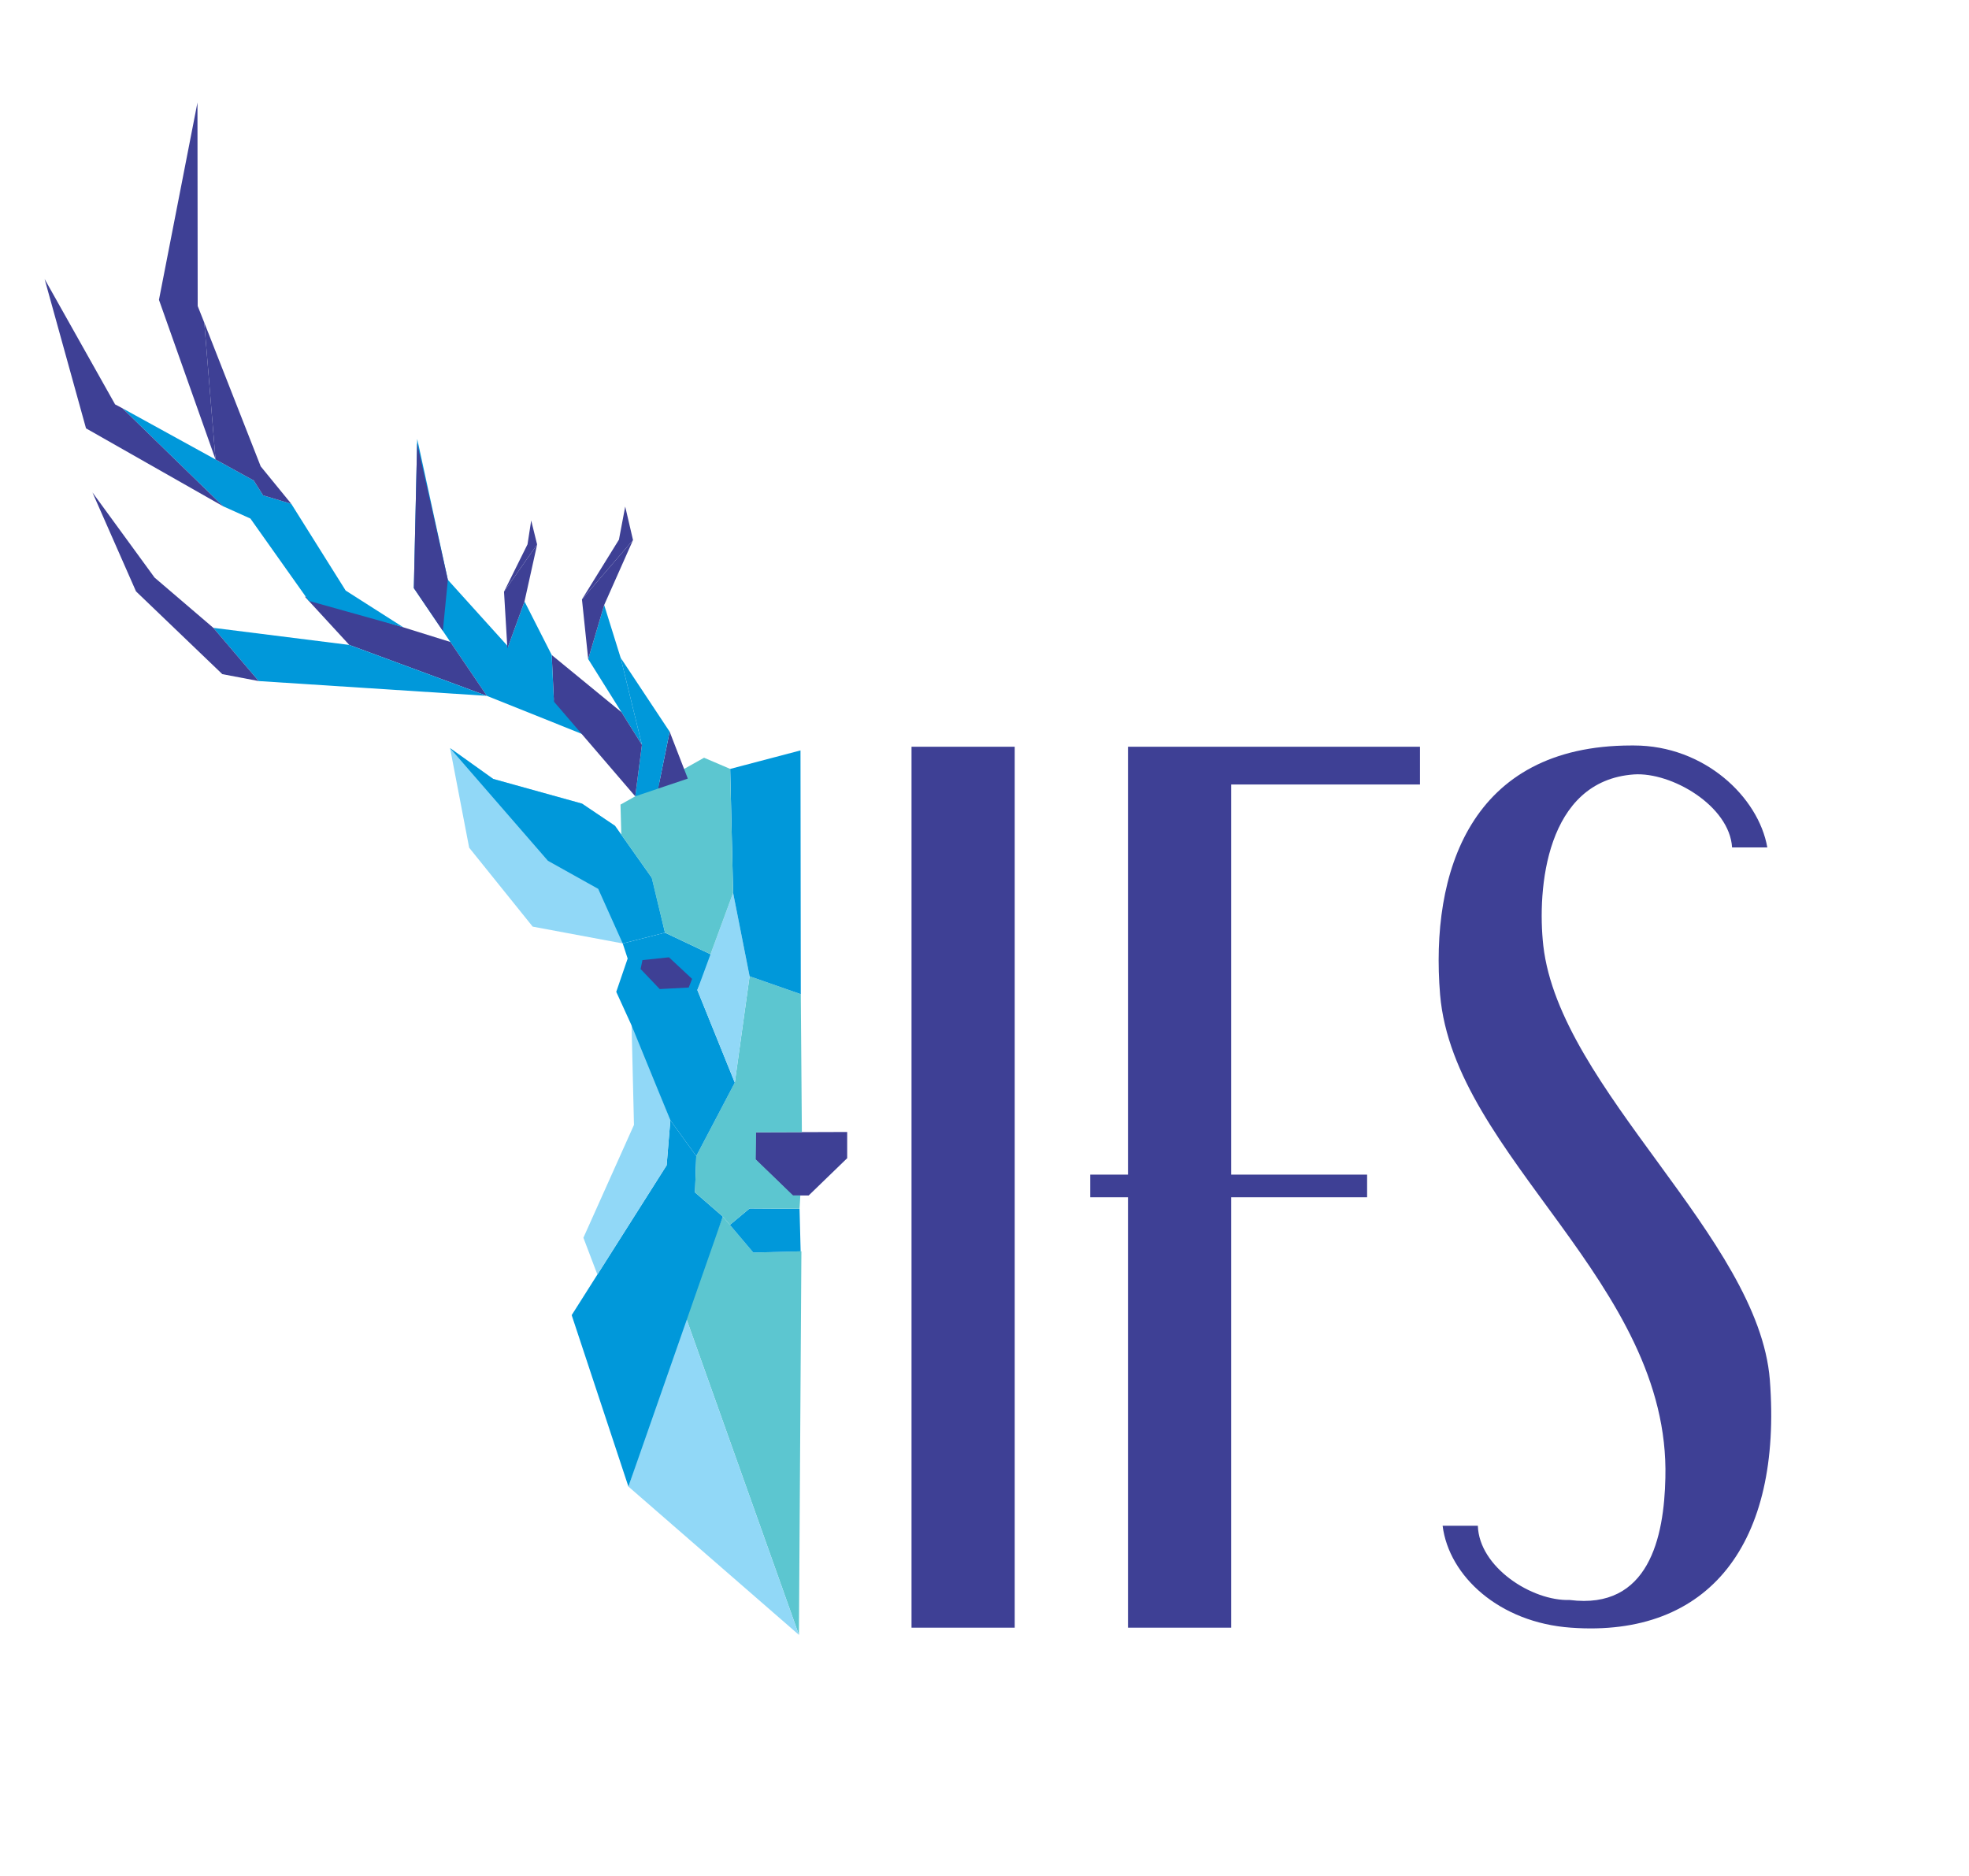
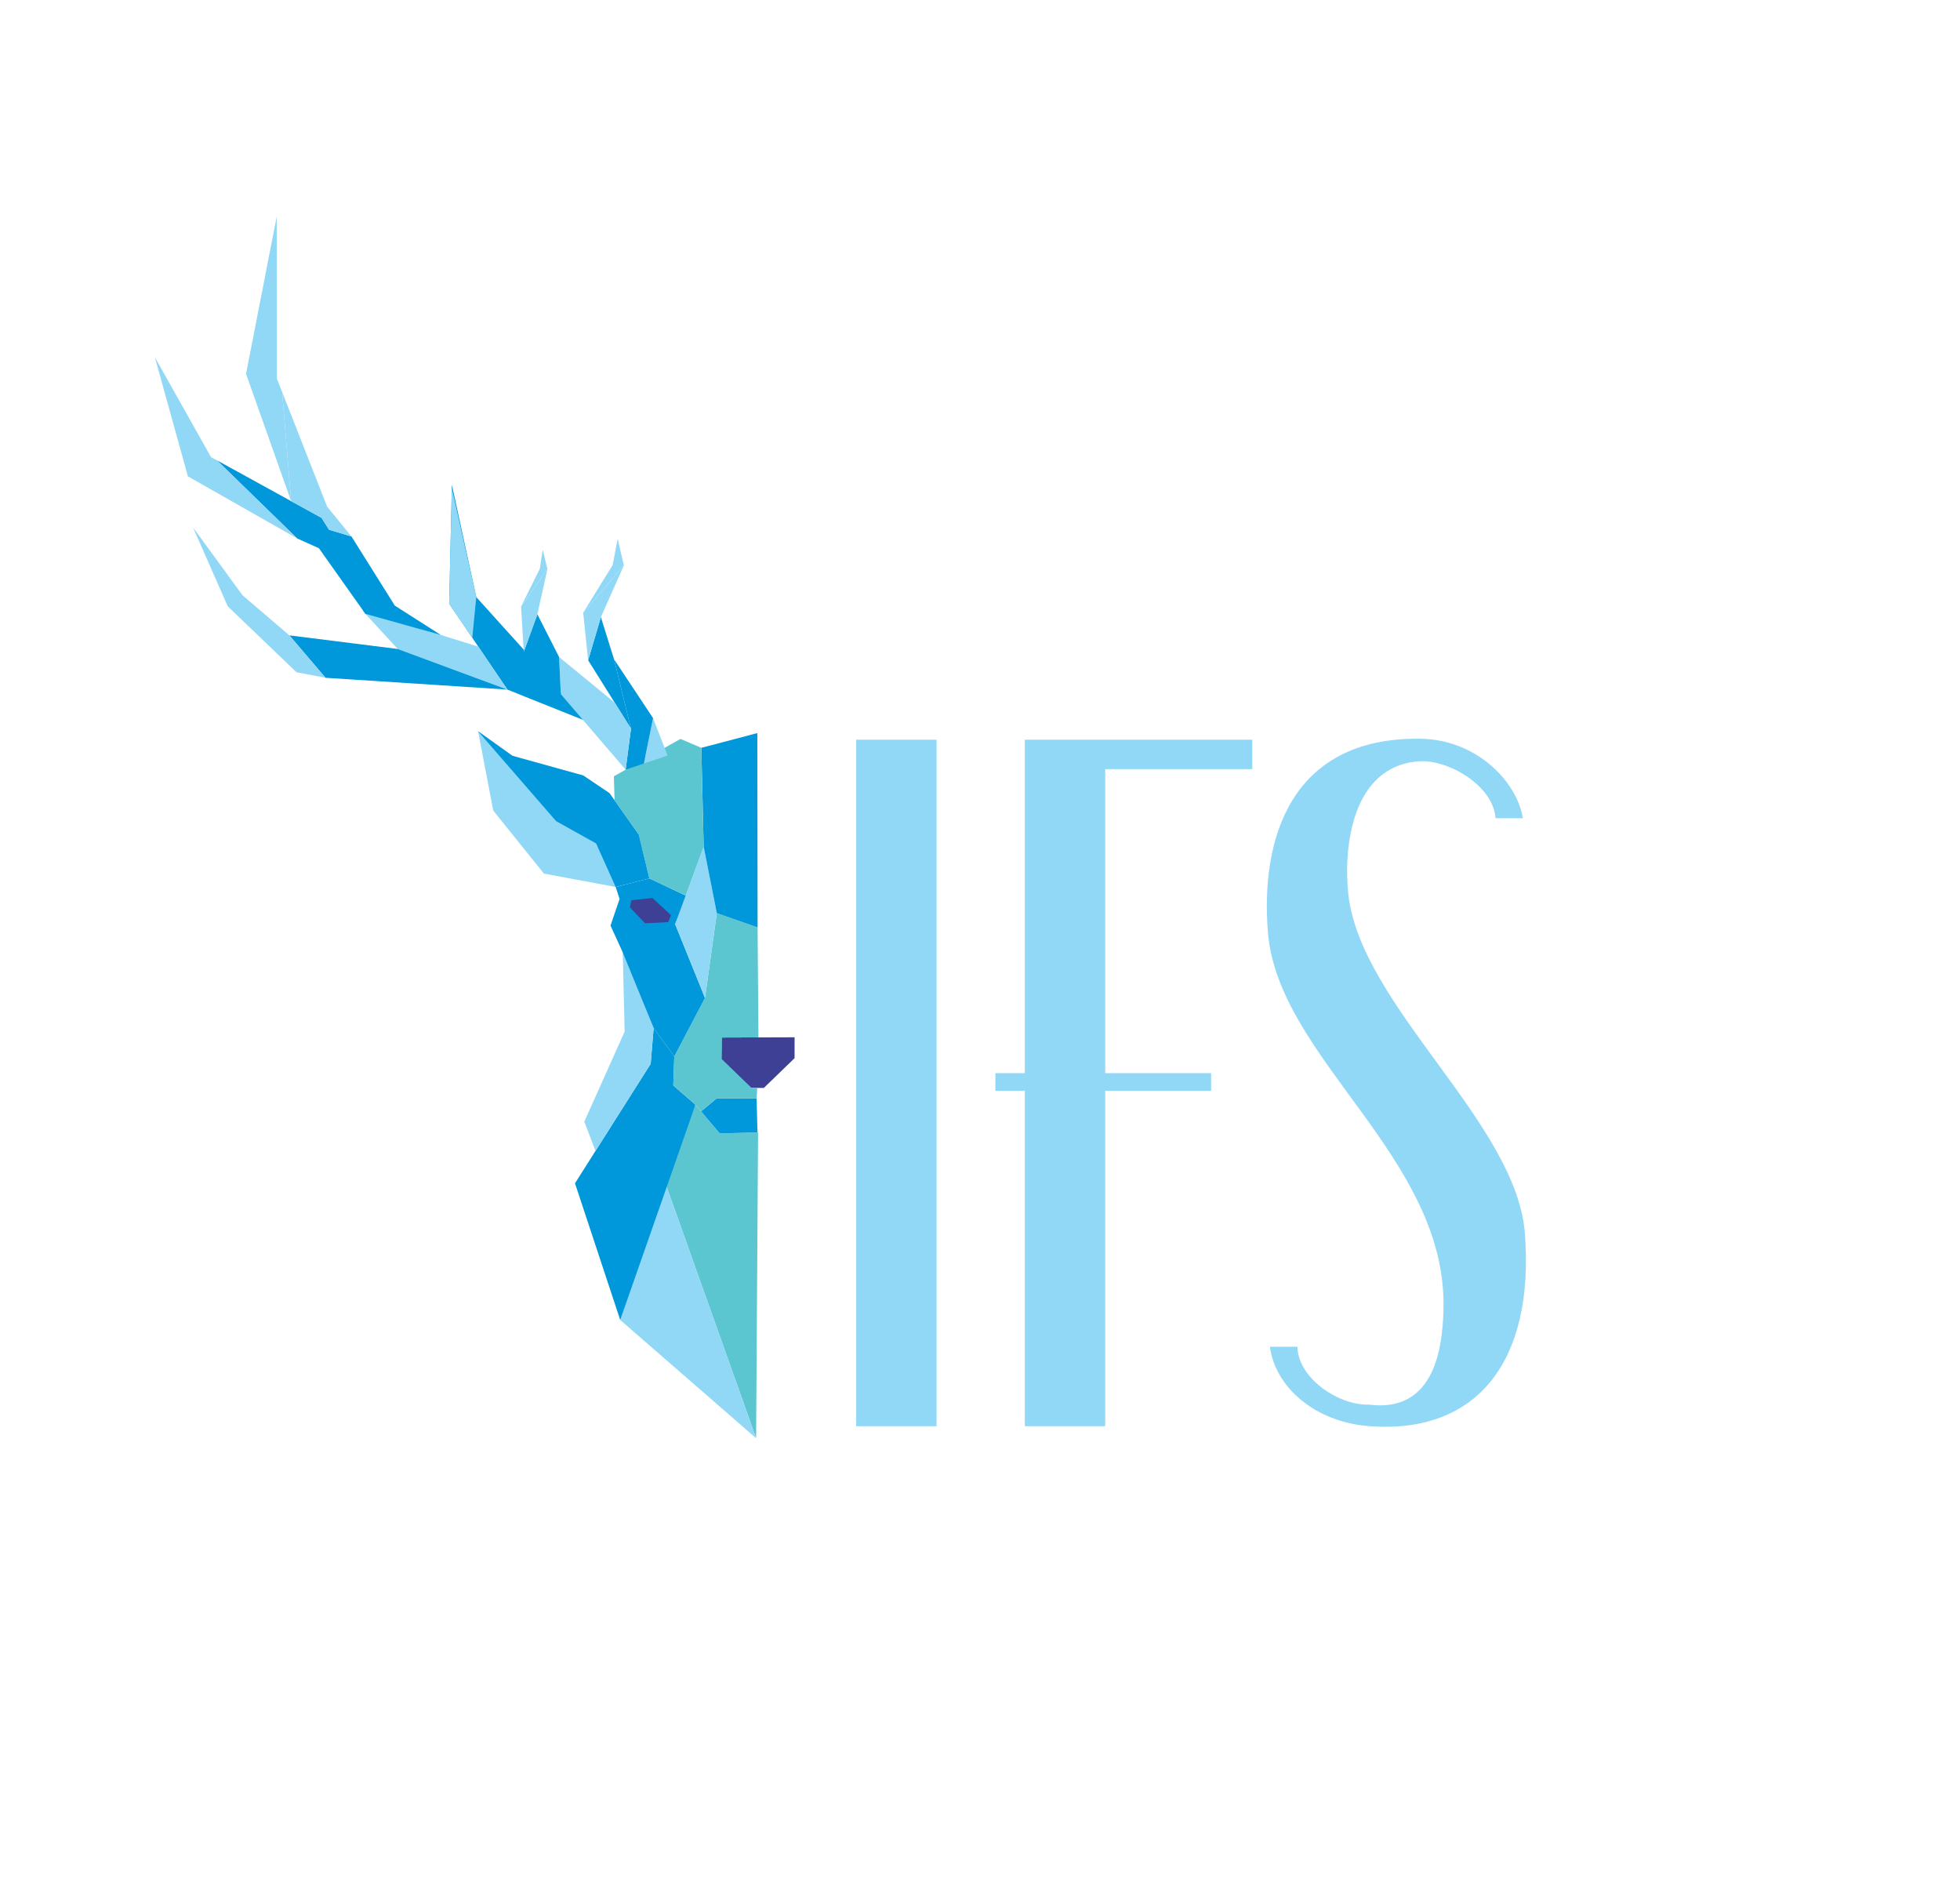
- <svg xmlns="http://www.w3.org/2000/svg" viewBox="2194.915 1425.6 14593.22 13899.6" style="max-height: 500px" version="1.1" xml:space="preserve" width="14593.22" height="13899.6">
+ <svg xmlns="http://www.w3.org/2000/svg" viewBox="6466.102 1663.2 7355.932 7128" style="max-height: 500px" version="1.1" xml:space="preserve" width="7355.932" height="7128">
  <defs>
    <style type="text/css">
   
    .fil1 {fill:#91D8F7}
    .fil0 {fill:#5CC6D0}
    .fil2 {fill:#0098DA}
    .fil3 {fill:#3E4095}
-     .fil4 {fill:#3E4095;fill-rule:nonzero}
+     .fil4 {fill:#91D8F7;fill-rule:nonzero}
   
  </style>
  </defs>
  <g id="Capa_x0020_1">
-     <polygon points="7271.19,11169.75 8116.18,13542.9 8134.45,10699.99 7777.94,10709.13 7552.12,10442.28" class="fil0" />
-     <polygon points="8116.18,13542.9 7271.19,11169.75 6852.41,12443.68" class="fil1" />
-     <polygon points="6852.41,12443.68 7552.12,10442.28 7346.03,10263.5 7355.19,9993.84 7163.21,9728.74 7135.8,10062.4 6431.92,11173.05" class="fil2" />
-     <polygon points="7135.8,10062.4 7163.21,9728.74 6875.31,8999.73 6893.59,9763.02 6518.78,10599.44 6622.52,10872.33" class="fil1" />
-     <polygon points="7777.94,10709.13 7604.42,10504.07 7750.59,10382.33 8120.78,10384.61 8128.88,10700.14" class="fil2" />
-     <polygon points="7792.82,10018.97 8069.36,10286.35 8188.19,10286.35 8473.84,10009.83 8473.84,9815.58 7795.12,9817.86" class="fil3" />
-     <polygon points="7640.9,9449.92 7750.59,8661.5 8129.95,8794.04 8137.94,9816.72 7798.56,9817.86 7796.27,10018.97 8072.81,10286.35 8126.52,10286.35 8120.78,10384.61 7750.59,10382.33 7604.42,10504.07 7552.12,10442.28 7346.03,10263.5 7355.19,9993.84" class="fil0" />
-     <polygon points="7123.29,8338.12 7475.24,8504.94 7363.26,8763.18 7640.9,9449.92 7355.19,9993.84 7163.21,9728.74 6875.94,9026.05 6762.23,8776.89 6846.79,8530.08 6810.2,8418.1" class="fil2" />
-     <polygon points="7640.9,9449.92 7750.59,8661.5 7628.37,8043.3 7363.26,8763.18" class="fil1" />
-     <polygon points="6810.2,8418.1 7123.29,8338.12 7034.2,7943.88 6753.11,7546.24 6508.59,7381.7 5850.42,7198.87 5530.46,6970.34 5672.16,7708.5 6142.92,8293.53" class="fil1" />
-     <polygon points="5850.42,7198.87 5530.46,6970.34 6256.06,7805.62 6628.57,8013.58 6810.2,8418.1 7123.29,8338.12 7025.31,7931.28 6753.11,7546.24 6508.59,7381.7" class="fil2" />
-     <polygon points="7628.37,8043.3 7750.59,8661.5 8129.95,8794.04 8127.74,6987.47 7606.68,7124.58" class="fil2" />
-     <polygon points="7413.03,7041.74 7606.68,7124.58 7628.37,8043.3 7460.86,8498.13 7123.29,8338.12 7025.31,7931.28 6799.8,7612.29 6793.69,7389.1" class="fil0" />
-     <polygon points="7084.45,8756.32 6942.76,8607.78 6956.48,8541.51 7152.99,8520.94 7324.41,8680.91 7299.27,8744.9" class="fil3" />
-     <path d="M8950.63 13489.51l764.85 0 0 -6529.26 -764.85 0 0 6529.26zm1604.32 0l764.86 0 0 -3190.01 1007.38 0 0 -167.9 -1007.38 0 0 -2891.53 1399.12 0 0 -279.82 -2163.98 0 0 3171.35 -279.82 0 0 167.9 279.82 0 0 3190.01z" class="fil4" />
-     <path d="M13828.9 13284.3c-279.82,9.33 -671.58,-242.51 -680.91,-550.32l-261.16 0c46.64,373.1 419.73,718.22 951.41,755.53 1026.02,74.62 1567.02,-624.94 1473.75,-1837.52 -83.95,-1054.01 -1557.71,-2154.66 -1678.97,-3217.99 -46.63,-419.74 18.67,-1221.91 671.59,-1268.55 279.82,-18.65 708.89,233.19 727.55,541l261.16 0c-65.28,-373.1 -466.36,-755.53 -988.71,-755.53l-18.65 0c-1193.92,0 -1492.41,942.08 -1417.79,1846.85 102.61,1203.25 1706.93,2136 1669.62,3581.77 -9.32,438.39 -121.25,979.38 -708.89,904.76z" class="fil4" />
-     <polygon points="6016.69,6279.73 6525.72,6872.52 5803.34,6583.05 5262.07,5784.47 5287.11,4679.11 5514.2,5723.18" class="fil2" />
-     <polygon points="5532.71,6183.76 5803.34,6583.05 4783.68,6205.63 4454.04,5847.39" class="fil3" />
-     <polygon points="4783.68,6205.63 5803.34,6583.05 4112.23,6473.45 3775.99,6078.98" class="fil2" />
-     <polygon points="3775.99,6078.98 4112.23,6473.45 3842.49,6422.12 3202.98,5808.84 2879.97,5075.14 3340.5,5706.42" class="fil3" />
-     <polygon points="5184,6075.02 4483.03,5878.91 4050.84,5268.93 3848.45,5177.94 3102.2,4451.45 4075.75,4986.94 4144.77,5097 4353.61,5159.72 4756.92,5802.69" class="fil2" />
-     <polygon points="4075.75,4986.94 3792.32,4831.05 3708.9,3816.62 4127.03,4882.12 4353.61,5159.72 4144.77,5097" class="fil3" />
-     <polygon points="3708.9,3816.62 3792.32,4831.05 3373.04,3647.93 3658.42,2185.54 3660.13,3693.85" class="fil3" />
-     <polygon points="3102.2,4451.45 3848.45,5177.94 2832.44,4600.47 2525.51,3493.47 3047.97,4422.9" class="fil3" />
-     <polygon points="5477,6101.55 5514.2,5723.18 5286.39,4710.36 5262.07,5784.47" class="fil3" />
-     <polygon points="7158.12,6848.82 7072.29,7270.48 7292.61,7196.37" class="fil3" />
-     <polygon points="7072.29,7270.48 7158.12,6848.82 6794.82,6300.88 6952.62,6946.35 6903.01,7327.75" class="fil2" />
-     <polygon points="6554.31,6310.55 6672.8,5909.6 6794.82,6300.88 6952.62,6946.35" class="fil2" />
-     <polygon points="6672.8,5909.6 6554.31,6310.55 6508.06,5868.09 6886.51,5428.42" class="fil3" />
-     <polygon points="6508.06,5868.09 6886.51,5428.42 6828.63,5180.11 6782.2,5425.34" class="fil3" />
-     <polygon points="6952.62,6946.35 6903.02,7327.75 6300.33,6625.68 6283.95,6280.19 6800.84,6704.1" class="fil3" />
-     <polygon points="6283.95,6280.19 6300.33,6625.68 5955.44,6232.24 6082.3,5883.36" class="fil2" />
-     <polygon points="6082.3,5883.36 5955.44,6232.24 5930.39,5811.1 6175.79,5461.31" class="fil3" />
-     <polygon points="5930.39,5811.1 6175.79,5461.31 6131.91,5283.36 6104.62,5460.03" class="fil3" />
+     <polygon points="8962.78,6101.93 9303.8,7059.75 9311.18,5912.33 9167.31,5916.02 9076.17,5808.32" class="fil0" />
+     <polygon points="9303.8,7059.75 8962.78,6101.93 8793.75,6616.09" class="fil1" />
+     <polygon points="8793.75,6616.09 9076.17,5808.32 8992.99,5736.16 8996.68,5627.32 8919.18,5520.33 8908.11,5654.99 8624.05,6103.26" class="fil2" />
+     <polygon points="8908.11,5654.99 8919.18,5520.33 8803,5226.1 8810.37,5534.16 8659.11,5871.75 8700.97,5981.89" class="fil1" />
+     <polygon points="9167.31,5916.02 9097.27,5833.26 9156.24,5784.12 9305.68,5785.04 9308.94,5912.39" class="fil2" />
+     <polygon points="9173.3,5637.47 9284.92,5745.38 9332.88,5745.38 9448.16,5633.78 9448.16,5555.38 9174.24,5556.3" class="fil3" />
+     <polygon points="9111.97,5407.8 9156.24,5089.58 9309.37,5143.08 9312.58,5555.84 9175.63,5556.3 9174.69,5637.47 9286.32,5745.38 9307.97,5745.38 9305.68,5785.04 9156.24,5784.12 9097.27,5833.26 9076.17,5808.32 8992.99,5736.16 8996.68,5627.32" class="fil0" />
+     <polygon points="8903.09,4959.07 9045.13,5026.4 8999.92,5130.62 9111.97,5407.8 8996.68,5627.32 8919.18,5520.33 8803.24,5236.72 8757.34,5136.16 8791.46,5036.54 8776.73,4991.35" class="fil2" />
+     <polygon points="9111.97,5407.8 9156.24,5089.58 9106.94,4840.07 8999.92,5130.62" class="fil1" />
+     <polygon points="8776.73,4991.35 8903.09,4959.07 8867.11,4799.95 8753.66,4639.46 8654.99,4573.05 8389.34,4499.26 8260.22,4407.02 8317.38,4704.95 8507.39,4941.07" class="fil1" />
+     <polygon points="8389.34,4499.26 8260.22,4407.02 8553.05,4744.15 8703.39,4828.08 8776.73,4991.35 8903.09,4959.07 8863.53,4794.86 8753.66,4639.46 8654.99,4573.05" class="fil2" />
+     <polygon points="9106.94,4840.07 9156.24,5089.58 9309.37,5143.08 9308.47,4413.94 9098.18,4469.28" class="fil2" />
+     <polygon points="9020,4435.84 9098.18,4469.28 9106.94,4840.07 9039.33,5023.65 8903.09,4959.07 8863.53,4794.86 8772.52,4666.12 8770.04,4576.04" class="fil0" />
+     <polygon points="8887.41,5127.86 8830.21,5067.9 8835.76,5041.16 8915.06,5032.85 8984.25,5097.42 8974.09,5123.24" class="fil3" />
+     <polygon points="8456.45,4128.29 8661.91,4367.54 8370.35,4250.71 8151.89,3928.4 8161.99,3482.27 8253.63,3903.66" class="fil2" />
+     <polygon points="8261.12,4089.56 8370.35,4250.71 7958.8,4098.38 7825.76,3953.79" class="fil1" />
+     <polygon points="7958.8,4098.38 8370.35,4250.71 7687.8,4206.47 7552.1,4047.26" class="fil2" />
+     <polygon points="7552.1,4047.26 7687.8,4206.47 7578.91,4185.76 7320.8,3938.23 7190.45,3642.11 7376.34,3896.9" class="fil1" />
+     <polygon points="8120.38,4045.67 7837.45,3966.52 7663.02,3720.33 7581.33,3683.6 7280.15,3390.38 7673.06,3606.51 7700.94,3650.93 7785.23,3676.25 7947.99,3935.75" class="fil2" />
+     <polygon points="7673.06,3606.51 7558.69,3543.59 7525.02,3134.16 7693.78,3564.21 7785.23,3676.25 7700.94,3650.93" class="fil1" />
+     <polygon points="7525.02,3134.16 7558.69,3543.59 7389.47,3066.08 7504.63,2475.85 7505.34,3084.61" class="fil1" />
+     <polygon points="7280.15,3390.38 7581.33,3683.6 7171.28,3450.53 7047.37,3003.74 7258.25,3378.86" class="fil1" />
+     <polygon points="8238.63,4056.38 8253.63,3903.66 8161.71,3494.88 8151.89,3928.4" class="fil1" />
+     <polygon points="8917.12,4357.98 8882.5,4528.16 8971.42,4498.25" class="fil1" />
+     <polygon points="8882.5,4528.16 8917.12,4357.98 8770.51,4136.82 8834.2,4397.34 8814.18,4551.28" class="fil2" />
+     <polygon points="8673.44,4140.73 8721.24,3978.9 8770.51,4136.82 8834.2,4397.34" class="fil2" />
+     <polygon points="8721.24,3978.9 8673.44,4140.73 8654.77,3962.15 8807.52,3784.7" class="fil1" />
+     <polygon points="8654.77,3962.15 8807.52,3784.7 8784.14,3684.47 8765.42,3783.45" class="fil1" />
+     <polygon points="8834.2,4397.34 8814.18,4551.28 8570.93,4267.92 8564.31,4128.48 8772.94,4299.57" class="fil1" />
+     <polygon points="8564.31,4128.48 8570.93,4267.92 8431.73,4109.12 8482.91,3968.31" class="fil2" />
+     <polygon points="8482.91,3968.31 8431.73,4109.12 8421.63,3939.15 8520.65,3797.97" class="fil1" />
+     <polygon points="8421.63,3939.15 8520.65,3797.97 8502.96,3726.15 8491.92,3797.45" class="fil1" />
+     <path d="M9679.26 7014.76l301.76 0 0 -2575.98 -301.76 0 0 2575.98zm632.97 0l301.75 0 0 -1258.55 397.43 0 0 -66.24 -397.43 0 0 -1140.79 552 0 0 -110.4 -853.75 0 0 1251.19 -110.41 0 0 66.24 110.41 0 0 1258.55z" class="fil4" />
+     <path d="M11603.85 6933.8c-110.39,3.68 -264.96,-95.68 -268.64,-217.12l-103.04 0c18.41,147.2 165.61,283.36 375.36,298.08 404.8,29.44 618.24,-246.56 581.43,-724.95 -33.11,-415.84 -614.54,-850.08 -662.38,-1269.59 -18.41,-165.6 7.35,-482.08 264.95,-500.48 110.39,-7.36 279.67,92 287.04,213.44l103.04 0c-25.76,-147.2 -184.01,-298.08 -390.08,-298.08l-7.36 0c-471.04,0 -588.79,371.68 -559.35,728.64 40.47,474.71 673.42,842.71 658.71,1413.1 -3.68,172.96 -47.84,386.4 -279.68,356.96z" class="fil4" />
  </g>
</svg>
